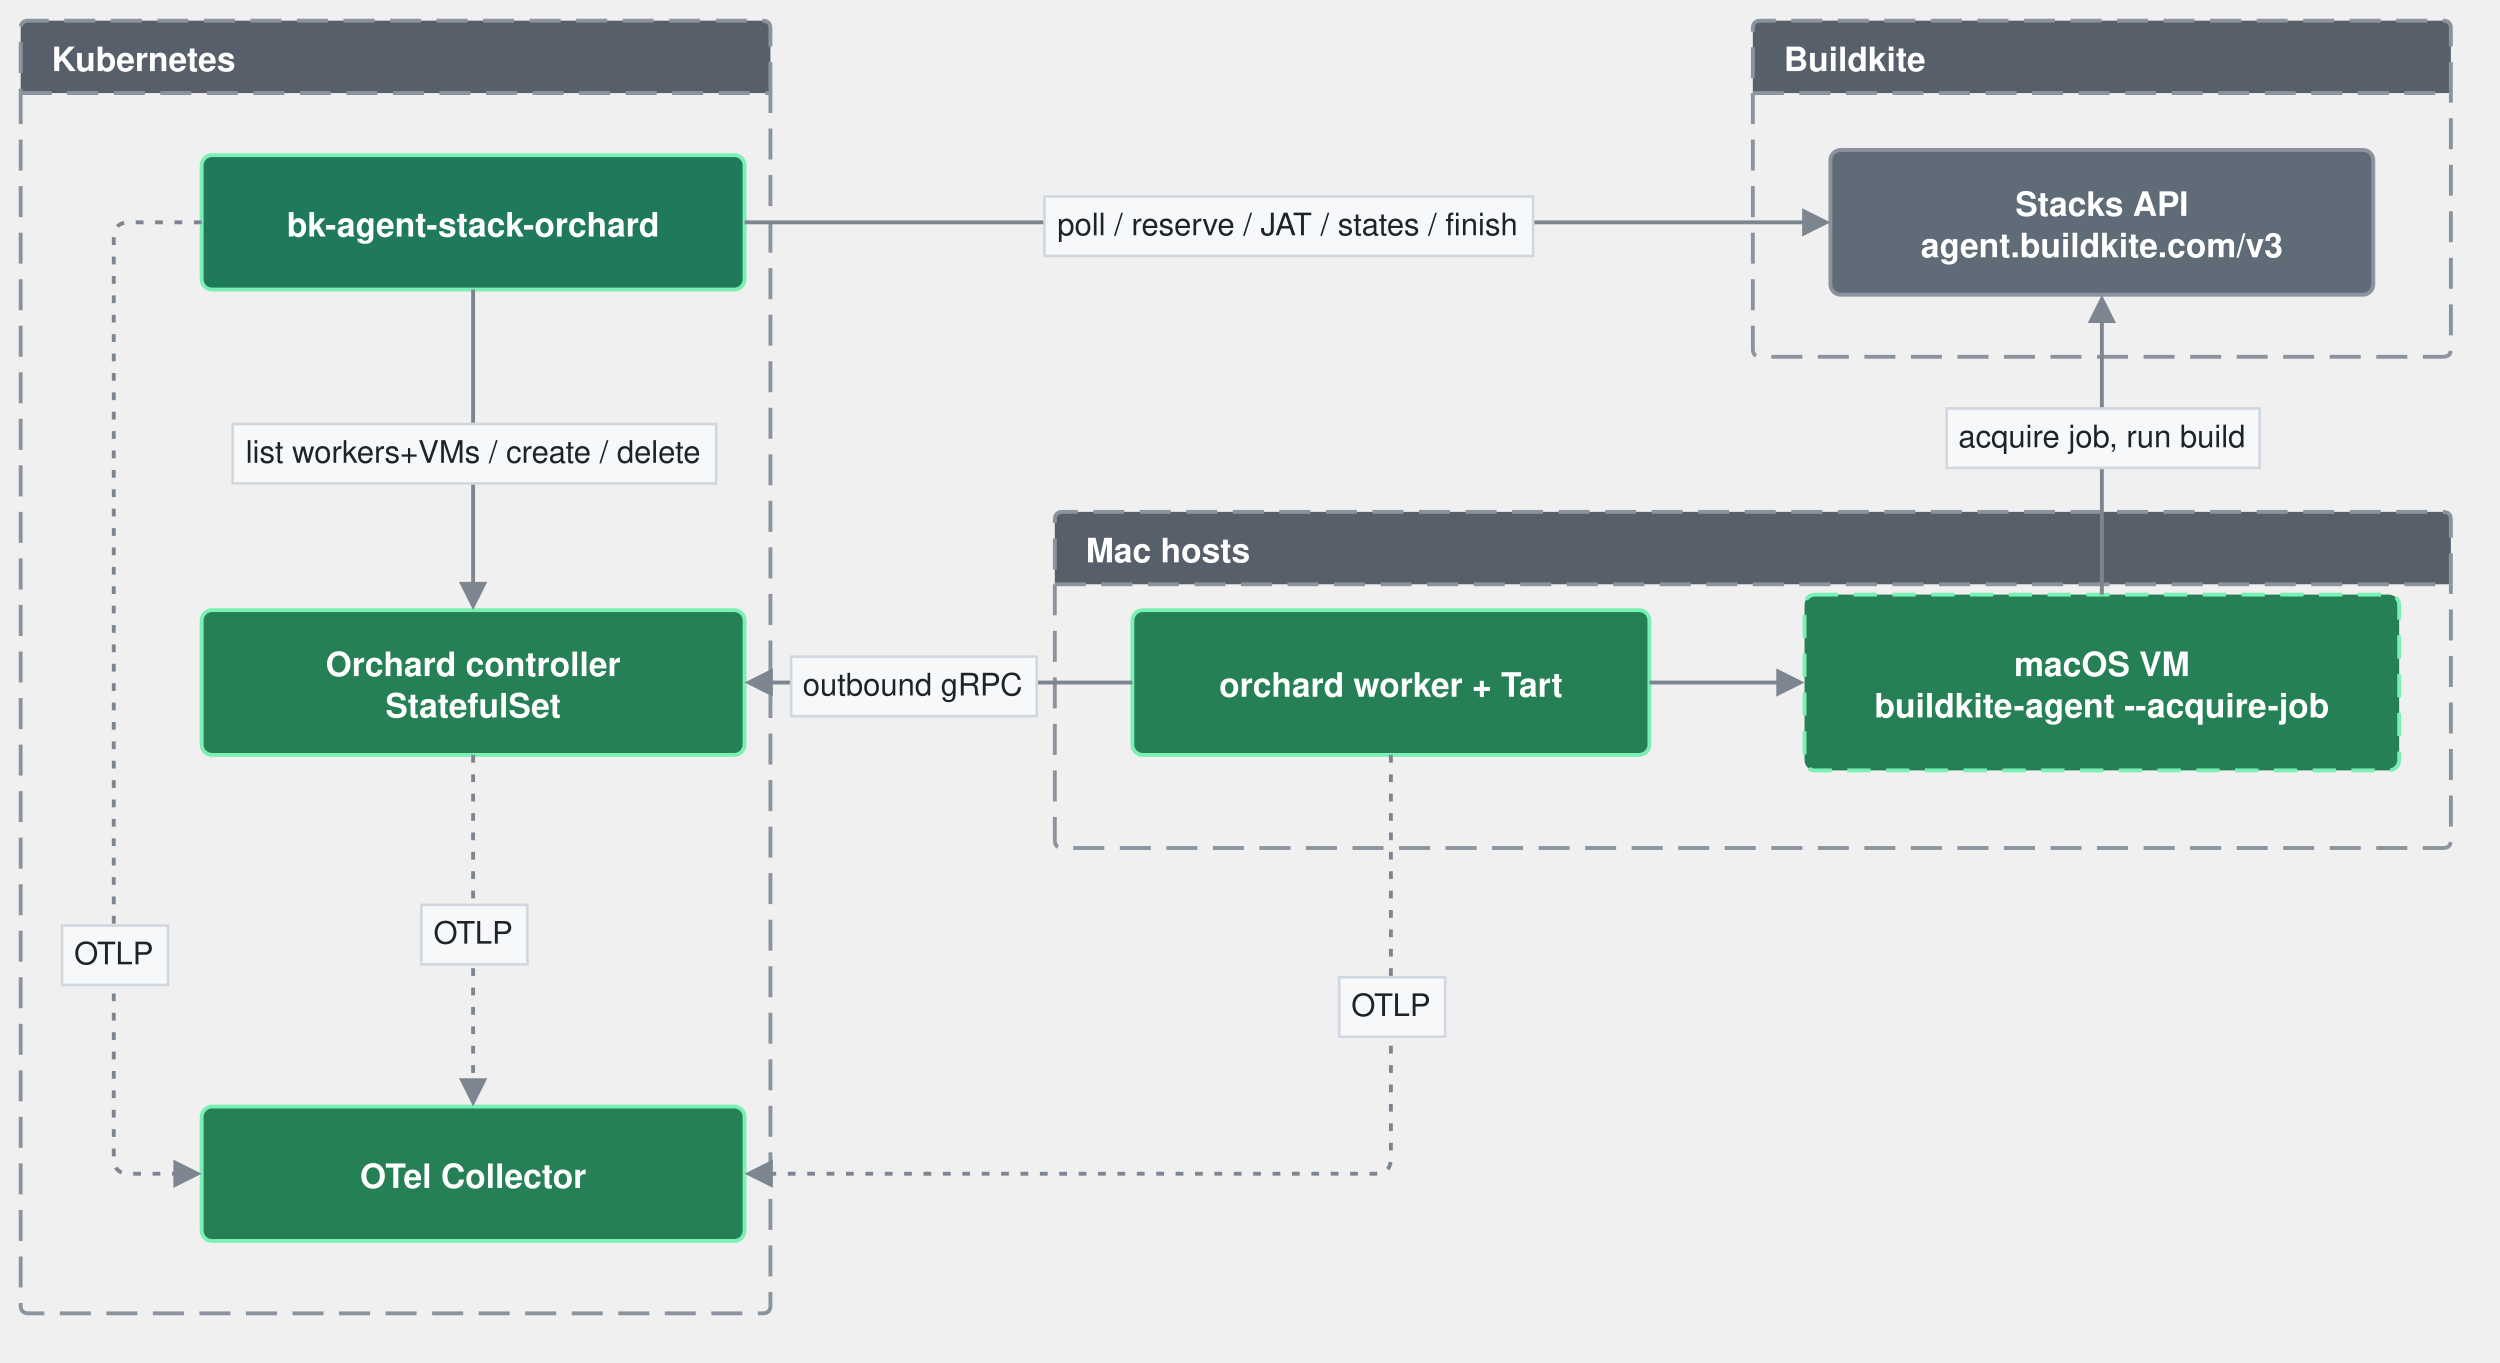
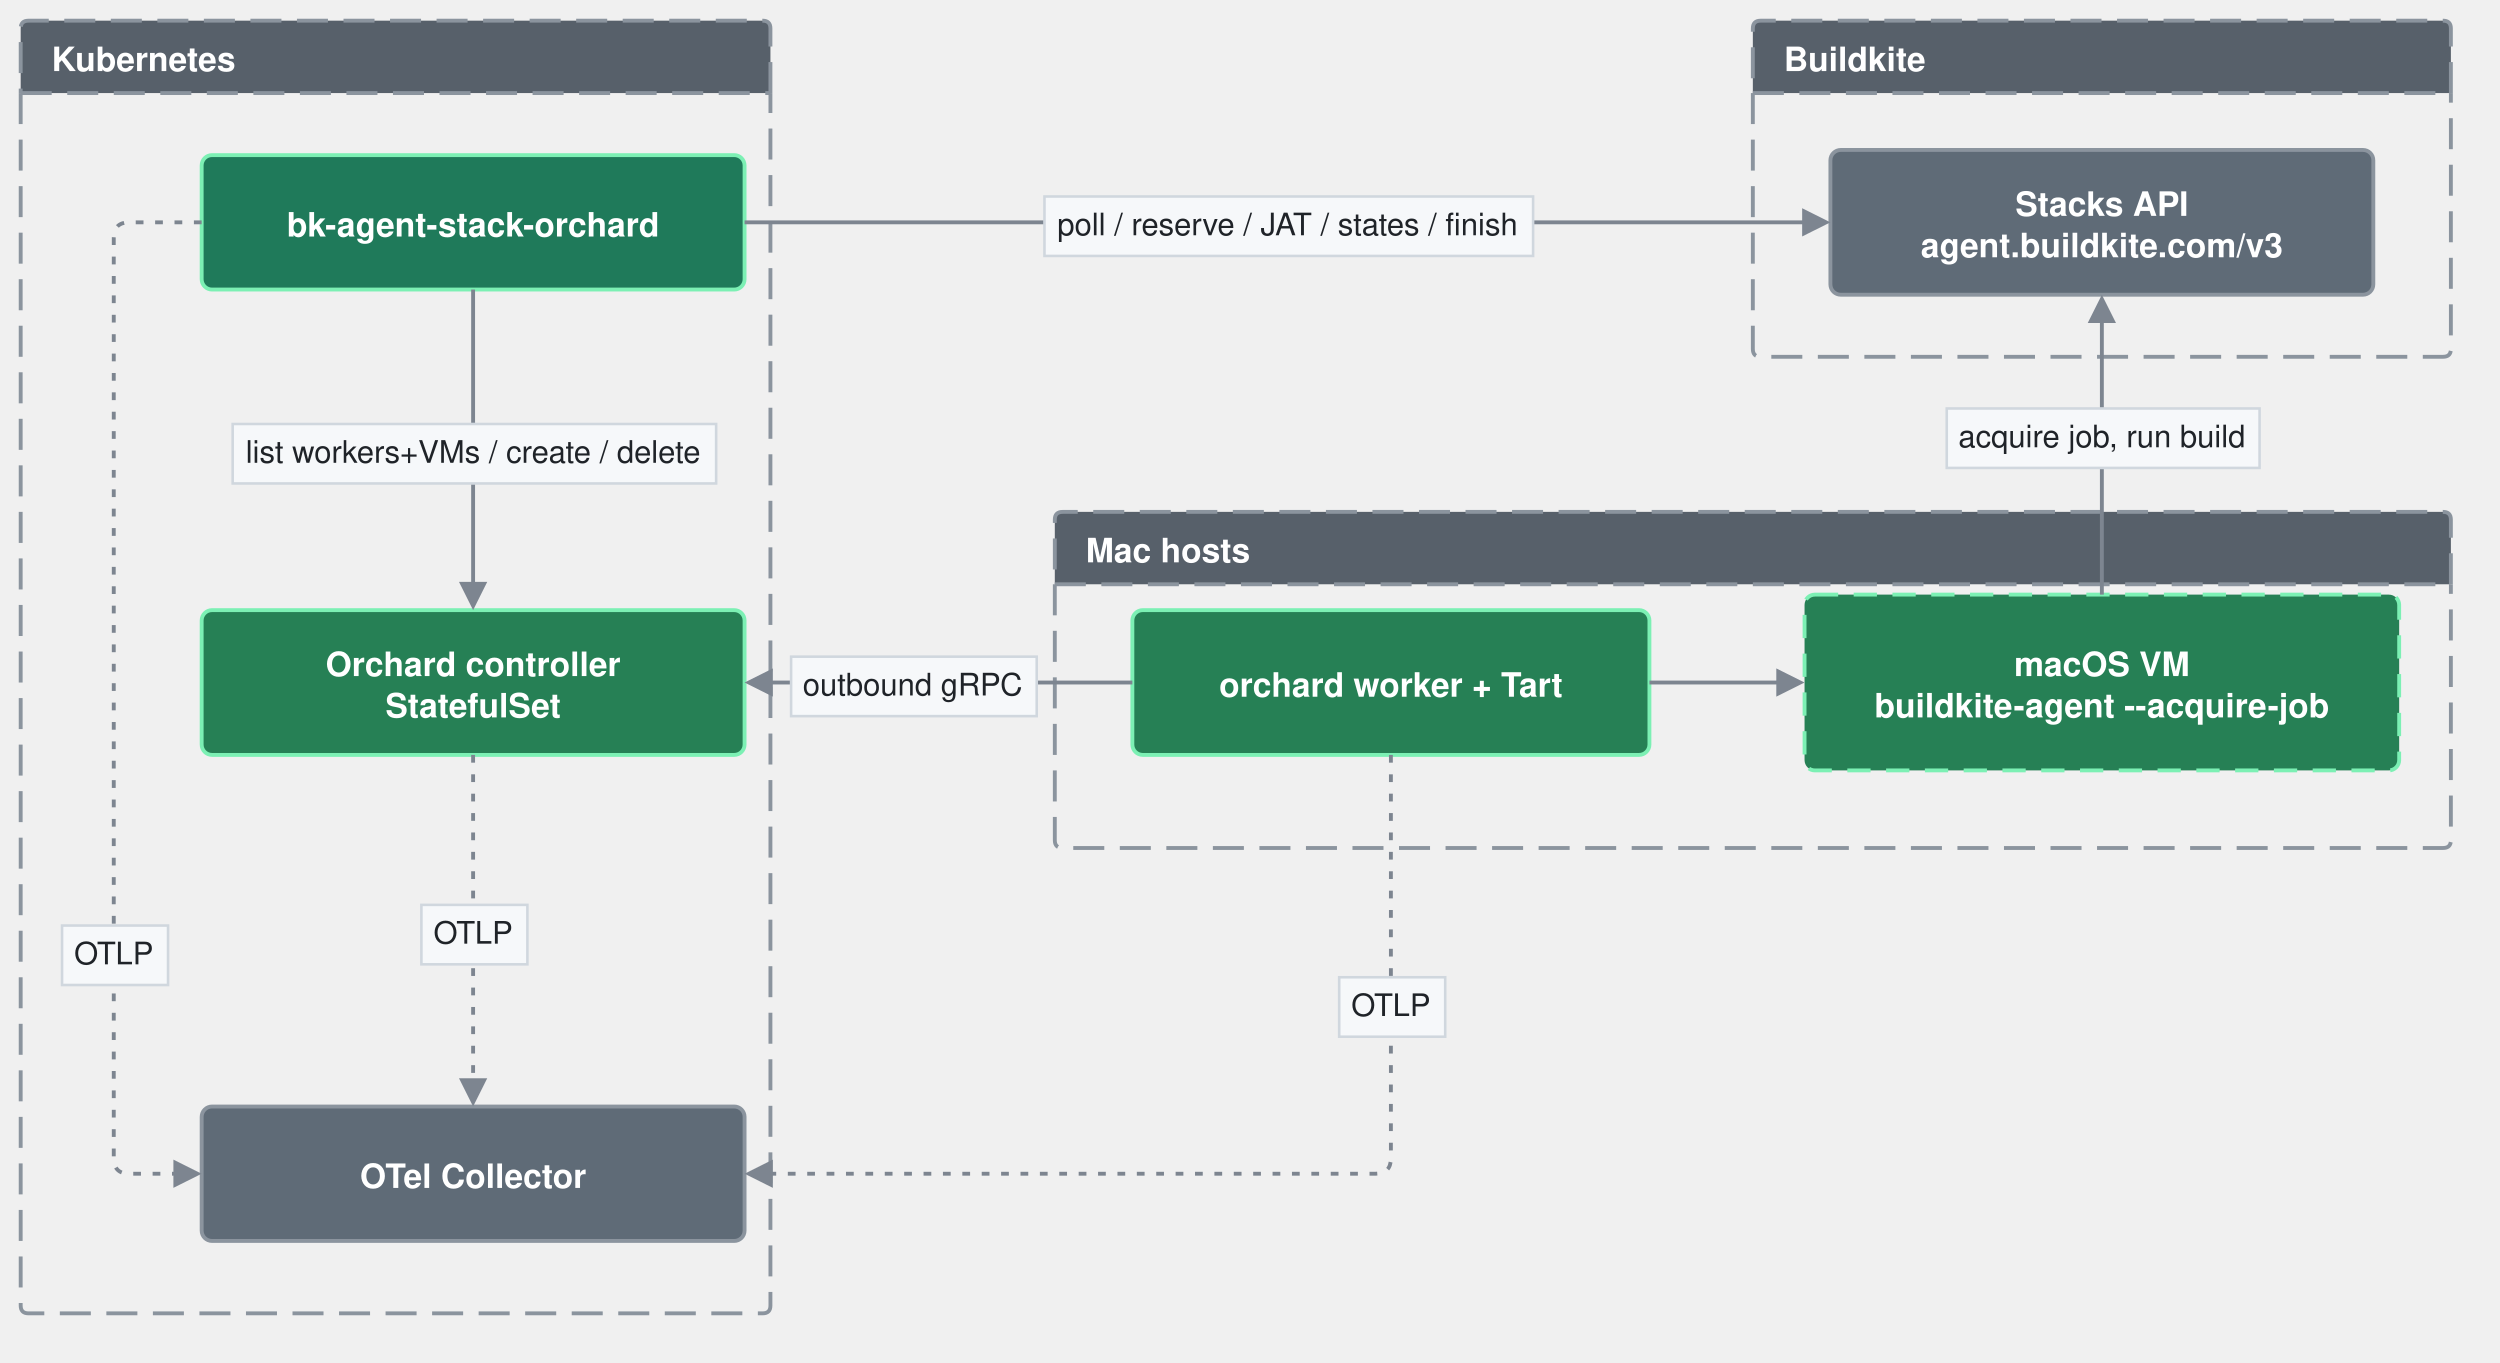
<svg xmlns="http://www.w3.org/2000/svg" style="background: transparent; background-color: transparent; color-scheme: light;" version="1.1" width="967px" height="527px" viewBox="0 0 967 527">
  <defs />
  <g>
    <g data-cell-id="0">
      <g data-cell-id="1">
        <g data-cell-id="p1">
          <g>
            <path d="M 298 36 L 298 11 Q 298 8 295 8 L 11 8 Q 8 8 8 11 L 8 36" fill="#57606a" stroke="#8b949e" stroke-width="1.5" stroke-miterlimit="10" stroke-dasharray="12 6" pointer-events="all" style="fill: rgb(87, 96, 106); stroke: rgb(139, 148, 158);" />
            <path d="M 8 36 L 8 505 Q 8 508 11 508 L 295 508 Q 298 508 298 505 L 298 36" fill="none" stroke="#8b949e" stroke-width="1.5" stroke-miterlimit="10" stroke-dasharray="12 6" pointer-events="none" style="stroke: rgb(139, 148, 158);" />
            <path d="M 8 36 L 298 36" fill="none" stroke="#8b949e" stroke-width="1.5" stroke-miterlimit="10" stroke-dasharray="12 6" pointer-events="none" style="stroke: rgb(139, 148, 158);" />
          </g>
          <g>
            <g fill="#ffffff" font-family="Helvetica" font-weight="bold" text-anchor="start" font-size="13px" style="fill: rgb(255, 255, 255);">
              <text x="20" y="27.5">Kubernetes</text>
            </g>
          </g>
        </g>
        <g data-cell-id="p2">
          <g>
            <path d="M 948 36 L 948 11 Q 948 8 945 8 L 681 8 Q 678 8 678 11 L 678 36" fill="#57606a" stroke="#8b949e" stroke-width="1.5" stroke-miterlimit="10" stroke-dasharray="12 6" pointer-events="all" style="fill: rgb(87, 96, 106); stroke: rgb(139, 148, 158);" />
            <path d="M 678 36 L 678 135 Q 678 138 681 138 L 945 138 Q 948 138 948 135 L 948 36" fill="none" stroke="#8b949e" stroke-width="1.5" stroke-miterlimit="10" stroke-dasharray="12 6" pointer-events="none" style="stroke: rgb(139, 148, 158);" />
            <path d="M 678 36 L 948 36" fill="none" stroke="#8b949e" stroke-width="1.5" stroke-miterlimit="10" stroke-dasharray="12 6" pointer-events="none" style="stroke: rgb(139, 148, 158);" />
          </g>
          <g>
            <g fill="#ffffff" font-family="Helvetica" font-weight="bold" text-anchor="start" font-size="13px" style="fill: rgb(255, 255, 255);">
              <text x="690" y="27.5">Buildkite</text>
            </g>
          </g>
        </g>
        <g data-cell-id="p3">
          <g>
            <path d="M 948 226 L 948 201 Q 948 198 945 198 L 411 198 Q 408 198 408 201 L 408 226" fill="#57606a" stroke="#8b949e" stroke-width="1.5" stroke-miterlimit="10" stroke-dasharray="12 6" pointer-events="all" style="fill: rgb(87, 96, 106); stroke: rgb(139, 148, 158);" />
            <path d="M 408 226 L 408 325 Q 408 328 411 328 L 945 328 Q 948 328 948 325 L 948 226" fill="none" stroke="#8b949e" stroke-width="1.5" stroke-miterlimit="10" stroke-dasharray="12 6" pointer-events="none" style="stroke: rgb(139, 148, 158);" />
            <path d="M 408 226 L 948 226" fill="none" stroke="#8b949e" stroke-width="1.5" stroke-miterlimit="10" stroke-dasharray="12 6" pointer-events="none" style="stroke: rgb(139, 148, 158);" />
          </g>
          <g>
            <g fill="#ffffff" font-family="Helvetica" font-weight="bold" text-anchor="start" font-size="13px" style="fill: rgb(255, 255, 255);">
              <text x="420" y="217.5">Mac hosts</text>
            </g>
          </g>
        </g>
        <g data-cell-id="ctrl">
          <g>
            <rect x="78" y="60" width="210" height="52" rx="4" ry="4" fill="#1f7a5a" stroke="#7cf0b4" stroke-width="1.5" pointer-events="all" style="fill: rgb(31, 122, 90); stroke: rgb(124, 240, 180);" />
          </g>
          <g>
            <g fill="#ffffff" font-family="Helvetica" font-weight="bold" text-anchor="middle" font-size="13px" style="fill: rgb(255, 255, 255);">
              <text x="183" y="91.5">bk-agent-stack-orchard</text>
            </g>
          </g>
        </g>
        <g data-cell-id="orch">
          <g>
            <rect x="78" y="236" width="210" height="56" rx="4" ry="4" fill="#268055" stroke="#7cf0b4" stroke-width="1.5" pointer-events="all" style="fill: rgb(38, 128, 85); stroke: rgb(124, 240, 180);" />
          </g>
          <g>
            <g fill="#ffffff" font-family="Helvetica" font-weight="bold" text-anchor="middle" font-size="13px" style="fill: rgb(255, 255, 255);">
              <text x="183" y="261.5">Orchard controller</text>
              <text x="183" y="277.5">StatefulSet</text>
            </g>
          </g>
        </g>
        <g data-cell-id="otel">
          <g>
-             <rect x="78" y="428" width="210" height="52" rx="4" ry="4" fill="#268055" stroke="#7cf0b4" stroke-width="1.5" pointer-events="all" style="fill: rgb(38, 128, 85); stroke: rgb(124, 240, 180);" />
+             <rect x="78" y="428" width="210" height="52" rx="4" ry="4" fill="#5f6b77" stroke="#8b949e" stroke-width="1.5" pointer-events="all" style="fill: rgb(95, 107, 119); stroke: rgb(139, 148, 158);" />
          </g>
          <g>
            <g fill="#ffffff" font-family="Helvetica" font-weight="bold" text-anchor="middle" font-size="13px" style="fill: rgb(255, 255, 255);">
              <text x="183" y="459.5">OTel Collector</text>
            </g>
          </g>
        </g>
        <g data-cell-id="stacks">
          <g>
            <rect x="708" y="58" width="210" height="56" rx="4" ry="4" fill="#5f6b77" stroke="#8b949e" stroke-width="1.5" pointer-events="all" style="fill: rgb(95, 107, 119); stroke: rgb(139, 148, 158);" />
          </g>
          <g>
            <g fill="#ffffff" font-family="Helvetica" font-weight="bold" text-anchor="middle" font-size="13px" style="fill: rgb(255, 255, 255);">
              <text x="813" y="83.5">Stacks API</text>
              <text x="813" y="99.5">agent.buildkite.com/v3</text>
            </g>
          </g>
        </g>
        <g data-cell-id="w1">
          <g>
            <rect x="438" y="236" width="200" height="56" rx="4" ry="4" fill="#268055" stroke="#7cf0b4" stroke-width="1.5" pointer-events="all" style="fill: rgb(38, 128, 85); stroke: rgb(124, 240, 180);" />
          </g>
          <g>
            <g fill="#ffffff" font-family="Helvetica" font-weight="bold" text-anchor="middle" font-size="13px" style="fill: rgb(255, 255, 255);">
              <text x="538" y="269.5">orchard worker + Tart</text>
            </g>
          </g>
        </g>
        <g data-cell-id="vm1">
          <g>
            <rect x="698" y="230" width="230" height="68" rx="4" ry="4" fill="#268055" stroke="#7cf0b4" stroke-width="1.5" stroke-dasharray="9 6" pointer-events="all" style="fill: rgb(38, 128, 85); stroke: rgb(124, 240, 180);" />
          </g>
          <g>
            <g fill="#ffffff" font-family="Helvetica" font-weight="bold" text-anchor="middle" font-size="13px" style="fill: rgb(255, 255, 255);">
              <text x="813" y="261.5">macOS VM</text>
              <text x="813" y="277.5">buildkite-agent --acquire-job</text>
            </g>
          </g>
        </g>
        <g data-cell-id="e4">
          <g>
            <path d="M 288 86 L 697.82 86" fill="none" stroke="#7d8590" stroke-width="1.5" stroke-miterlimit="10" pointer-events="stroke" style="stroke: rgb(125, 133, 144);" />
            <path d="M 706.32 86 L 697.82 90.25 L 697.82 81.75 Z" fill="#7d8590" stroke="#7d8590" stroke-width="1.5" stroke-miterlimit="10" pointer-events="all" style="fill: rgb(125, 133, 144); stroke: rgb(125, 133, 144);" />
          </g>
          <g>
            <g fill="#1f2328" font-family="Helvetica" text-anchor="middle" font-size="12px" style="fill: rgb(31, 35, 40);">
              <rect fill="#f6f8fa" stroke="#d0d7de" x="404" y="76" width="189" height="23" stroke-width="1" style="fill: rgb(246, 248, 250); stroke: rgb(208, 215, 222);" />
              <text x="498" y="91">poll / reserve / JAT / states / finish</text>
            </g>
          </g>
        </g>
        <g data-cell-id="e5">
          <g>
            <path d="M 183 112 L 183 225.82" fill="none" stroke="#7d8590" stroke-width="1.5" stroke-miterlimit="10" pointer-events="stroke" style="stroke: rgb(125, 133, 144);" />
            <path d="M 183 234.32 L 178.75 225.82 L 187.25 225.82 Z" fill="#7d8590" stroke="#7d8590" stroke-width="1.5" stroke-miterlimit="10" pointer-events="all" style="fill: rgb(125, 133, 144); stroke: rgb(125, 133, 144);" />
          </g>
          <g>
            <g fill="#1f2328" font-family="Helvetica" text-anchor="middle" font-size="12px" style="fill: rgb(31, 35, 40);">
              <rect fill="#f6f8fa" stroke="#d0d7de" x="90" y="164" width="187" height="23" stroke-width="1" style="fill: rgb(246, 248, 250); stroke: rgb(208, 215, 222);" />
              <text x="183" y="179">list workers+VMs / create / delete</text>
            </g>
          </g>
        </g>
        <g data-cell-id="e6">
          <g>
            <path d="M 438 264 L 298.18 264" fill="none" stroke="#7d8590" stroke-width="1.5" stroke-miterlimit="10" pointer-events="stroke" style="stroke: rgb(125, 133, 144);" />
            <path d="M 289.68 264 L 298.18 259.75 L 298.18 268.25 Z" fill="#7d8590" stroke="#7d8590" stroke-width="1.5" stroke-miterlimit="10" pointer-events="all" style="fill: rgb(125, 133, 144); stroke: rgb(125, 133, 144);" />
          </g>
          <g>
            <g fill="#1f2328" font-family="Helvetica" text-anchor="middle" font-size="12px" style="fill: rgb(31, 35, 40);">
              <rect fill="#f6f8fa" stroke="#d0d7de" x="306" y="254" width="95" height="23" stroke-width="1" style="fill: rgb(246, 248, 250); stroke: rgb(208, 215, 222);" />
              <text x="353" y="269">outbound gRPC</text>
            </g>
          </g>
        </g>
        <g data-cell-id="e7">
          <g>
            <path d="M 638 264 L 687.82 264" fill="none" stroke="#7d8590" stroke-width="1.5" stroke-miterlimit="10" pointer-events="stroke" style="stroke: rgb(125, 133, 144);" />
            <path d="M 696.32 264 L 687.82 268.25 L 687.82 259.75 Z" fill="#7d8590" stroke="#7d8590" stroke-width="1.5" stroke-miterlimit="10" pointer-events="all" style="fill: rgb(125, 133, 144); stroke: rgb(125, 133, 144);" />
          </g>
        </g>
        <g data-cell-id="e8">
          <g>
            <path d="M 813 230 L 813 124.18" fill="none" stroke="#7d8590" stroke-width="1.5" stroke-miterlimit="10" pointer-events="stroke" style="stroke: rgb(125, 133, 144);" />
            <path d="M 813 115.68 L 817.25 124.18 L 808.75 124.18 Z" fill="#7d8590" stroke="#7d8590" stroke-width="1.5" stroke-miterlimit="10" pointer-events="all" style="fill: rgb(125, 133, 144); stroke: rgb(125, 133, 144);" />
          </g>
          <g>
            <g fill="#1f2328" font-family="Helvetica" text-anchor="middle" font-size="12px" style="fill: rgb(31, 35, 40);">
              <rect fill="#f6f8fa" stroke="#d0d7de" x="753" y="158" width="121" height="23" stroke-width="1" style="fill: rgb(246, 248, 250); stroke: rgb(208, 215, 222);" />
              <text x="813" y="173">acquire job, run build</text>
            </g>
          </g>
        </g>
        <g data-cell-id="e9">
          <g>
            <path d="M 78 86 L 50 86 Q 44 86 44 92 L 44 448 Q 44 454 50 454 L 67.82 454" fill="none" stroke="#7d8590" stroke-width="1.5" stroke-miterlimit="10" stroke-dasharray="3 4.5" pointer-events="stroke" style="stroke: rgb(125, 133, 144);" />
            <path d="M 76.32 454 L 67.82 458.25 L 67.82 449.75 Z" fill="#7d8590" stroke="#7d8590" stroke-width="1.5" stroke-miterlimit="10" pointer-events="all" style="fill: rgb(125, 133, 144); stroke: rgb(125, 133, 144);" />
          </g>
          <g>
            <g fill="#1f2328" font-family="Helvetica" text-anchor="middle" font-size="12px" style="fill: rgb(31, 35, 40);">
              <rect fill="#f6f8fa" stroke="#d0d7de" x="24" y="358" width="41" height="23" stroke-width="1" style="fill: rgb(246, 248, 250); stroke: rgb(208, 215, 222);" />
              <text x="44" y="373">OTLP</text>
            </g>
          </g>
        </g>
        <g data-cell-id="e10">
          <g>
            <path d="M 183 292 L 183 417.82" fill="none" stroke="#7d8590" stroke-width="1.5" stroke-miterlimit="10" stroke-dasharray="3 4.5" pointer-events="stroke" style="stroke: rgb(125, 133, 144);" />
            <path d="M 183 426.32 L 178.75 417.82 L 187.25 417.82 Z" fill="#7d8590" stroke="#7d8590" stroke-width="1.5" stroke-miterlimit="10" pointer-events="all" style="fill: rgb(125, 133, 144); stroke: rgb(125, 133, 144);" />
          </g>
          <g>
            <g fill="#1f2328" font-family="Helvetica" text-anchor="middle" font-size="12px" style="fill: rgb(31, 35, 40);">
              <rect fill="#f6f8fa" stroke="#d0d7de" x="163" y="350" width="41" height="23" stroke-width="1" style="fill: rgb(246, 248, 250); stroke: rgb(208, 215, 222);" />
              <text x="183" y="365">OTLP</text>
            </g>
          </g>
        </g>
        <g data-cell-id="e11">
          <g>
            <path d="M 538 292 L 538 448 Q 538 454 532 454 L 298.18 454" fill="none" stroke="#7d8590" stroke-width="1.5" stroke-miterlimit="10" stroke-dasharray="3 4.5" pointer-events="stroke" style="stroke: rgb(125, 133, 144);" />
            <path d="M 289.68 454 L 298.18 449.75 L 298.18 458.25 Z" fill="#7d8590" stroke="#7d8590" stroke-width="1.5" stroke-miterlimit="10" pointer-events="all" style="fill: rgb(125, 133, 144); stroke: rgb(125, 133, 144);" />
          </g>
          <g>
            <g fill="#1f2328" font-family="Helvetica" text-anchor="middle" font-size="12px" style="fill: rgb(31, 35, 40);">
              <rect fill="#f6f8fa" stroke="#d0d7de" x="518" y="378" width="41" height="23" stroke-width="1" style="fill: rgb(246, 248, 250); stroke: rgb(208, 215, 222);" />
              <text x="538" y="393">OTLP</text>
            </g>
          </g>
        </g>
      </g>
    </g>
  </g>
</svg>
